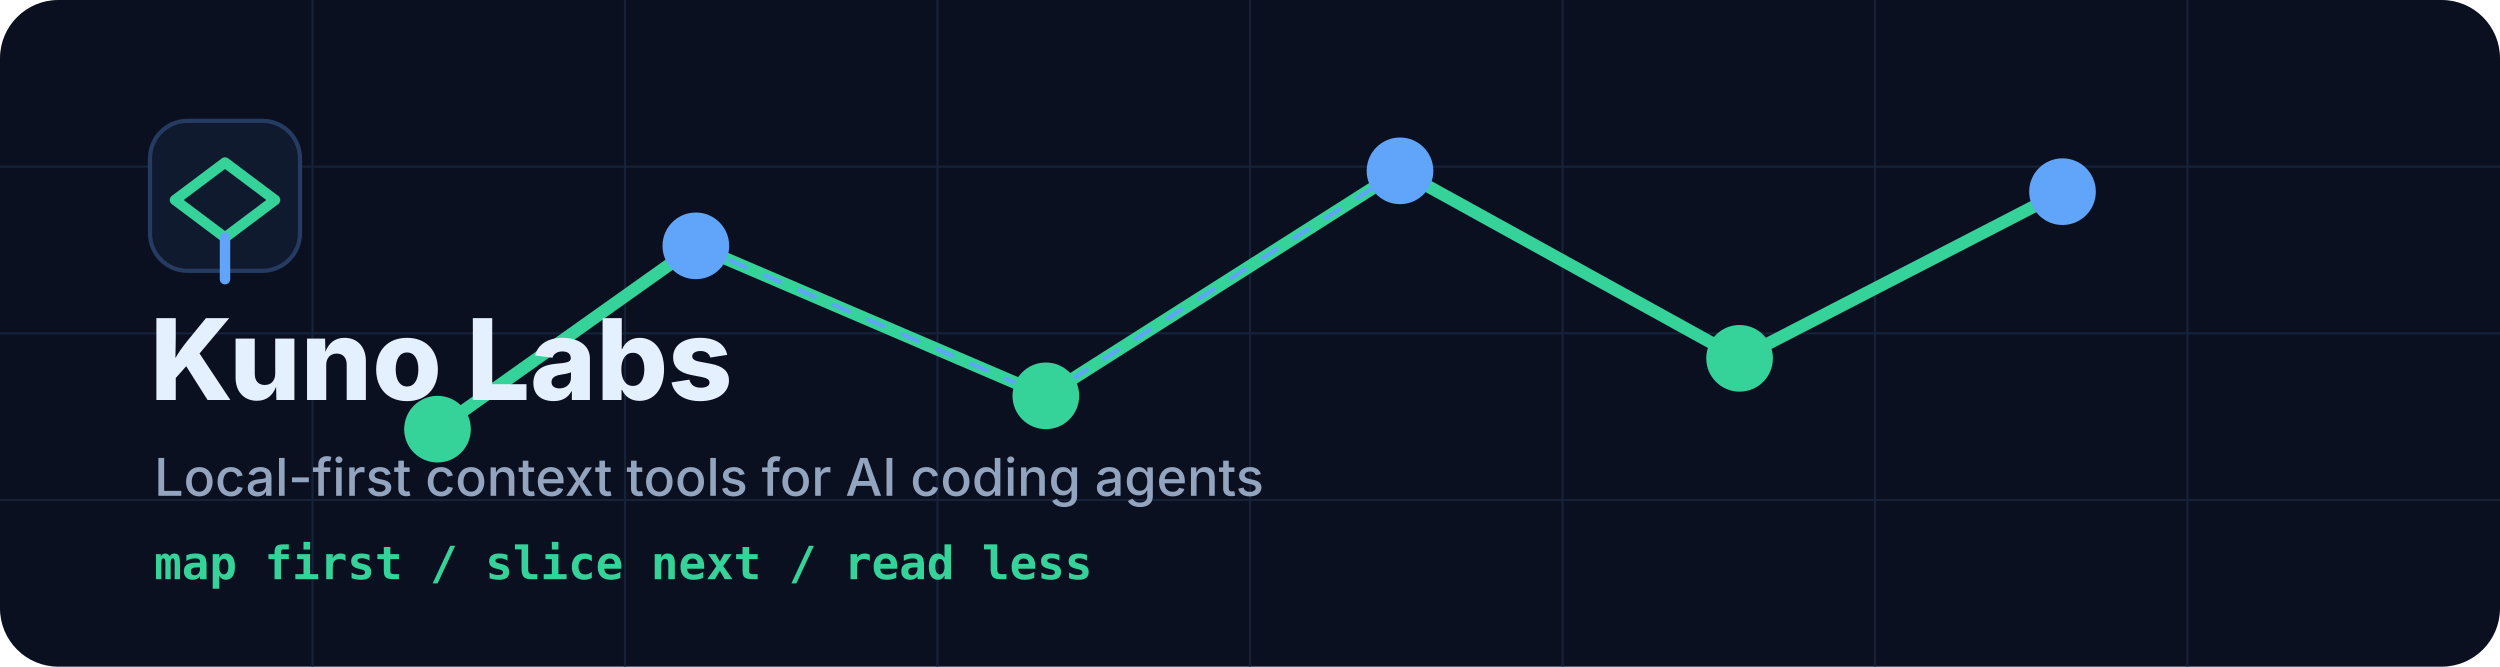
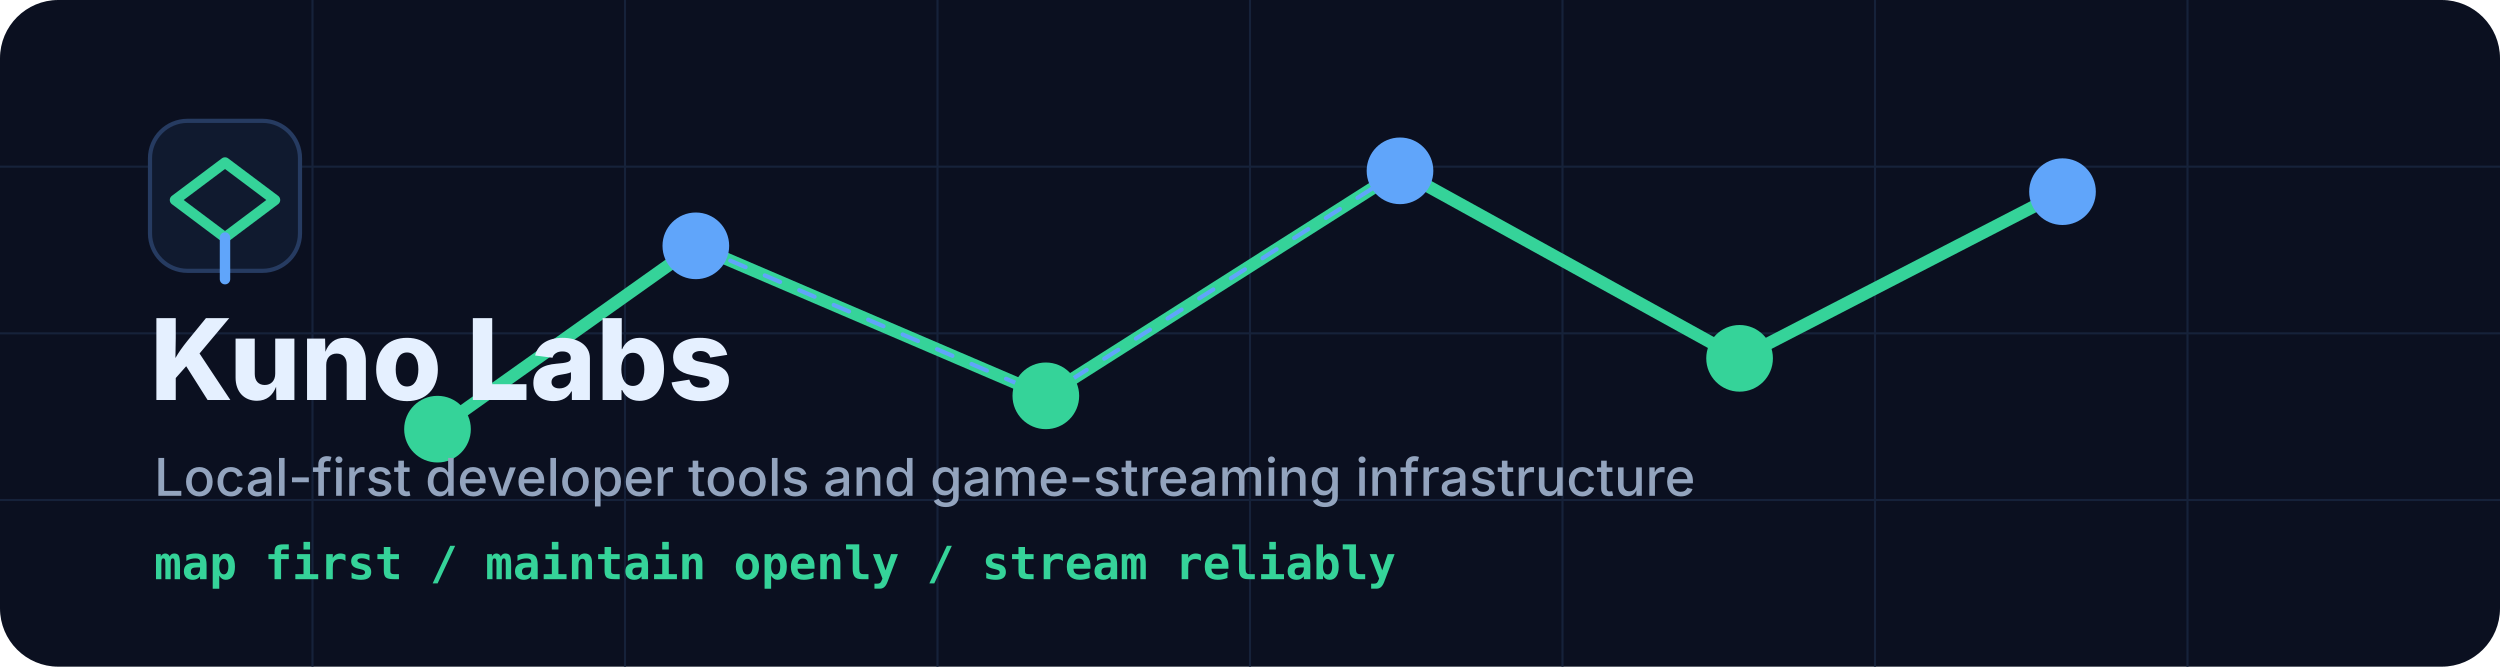
<svg xmlns="http://www.w3.org/2000/svg" width="1200" height="320" viewBox="0 0 1200 320" fill="none">
  <rect width="1200" height="320" rx="28" fill="#0B1020" />
  <path d="M0 80H1200M0 160H1200M0 240H1200M150 0V320M300 0V320M450 0V320M600 0V320M750 0V320M900 0V320M1050 0V320" stroke="#16223A" stroke-width="1" />
  <path d="M210 206L334 118L502 190L672 82L835 172L990 92" stroke="#35D399" stroke-width="6" stroke-linecap="round" stroke-linejoin="round" />
  <path d="M334 118L502 190L672 82" stroke="#60A5FA" stroke-width="2" stroke-linecap="round" stroke-dasharray="8 10" />
  <circle cx="210" cy="206" r="16" fill="#35D399" />
  <circle cx="334" cy="118" r="16" fill="#60A5FA" />
  <circle cx="502" cy="190" r="16" fill="#35D399" />
  <circle cx="672" cy="82" r="16" fill="#60A5FA" />
  <circle cx="835" cy="172" r="16" fill="#35D399" />
  <circle cx="990" cy="92" r="16" fill="#60A5FA" />
  <rect x="72" y="58" width="72" height="72" rx="18" fill="#101A2F" stroke="#263B61" stroke-width="2" />
  <path d="M108 78L132 96L108 114L84 96L108 78Z" stroke="#35D399" stroke-width="5" stroke-linejoin="round" />
  <path d="M108 114V134" stroke="#60A5FA" stroke-width="5" stroke-linecap="round" />
  <text x="72" y="192" fill="#E5F0FF" font-family="Inter, Segoe UI, Arial, sans-serif" font-size="54" font-weight="800">Kuno Labs</text>
-   <text x="74" y="238" fill="#93A4BE" font-family="Inter, Segoe UI, Arial, sans-serif" font-size="25" font-weight="500">Local-first context tools for AI coding agents</text>
-   <text x="74" y="278" fill="#35D399" font-family="JetBrains Mono, Consolas, monospace" font-size="22" font-weight="600">map first / slice next / read less</text>
+   <text x="74" y="238" fill="#93A4BE" font-family="Inter, Segoe UI, Arial, sans-serif" font-size="25" font-weight="500">Local-first developer tools and game-streaming infrastructure</text>
+   <text x="74" y="278" fill="#35D399" font-family="JetBrains Mono, Consolas, monospace" font-size="22" font-weight="600">map first / maintain openly / stream reliably</text>
</svg>
